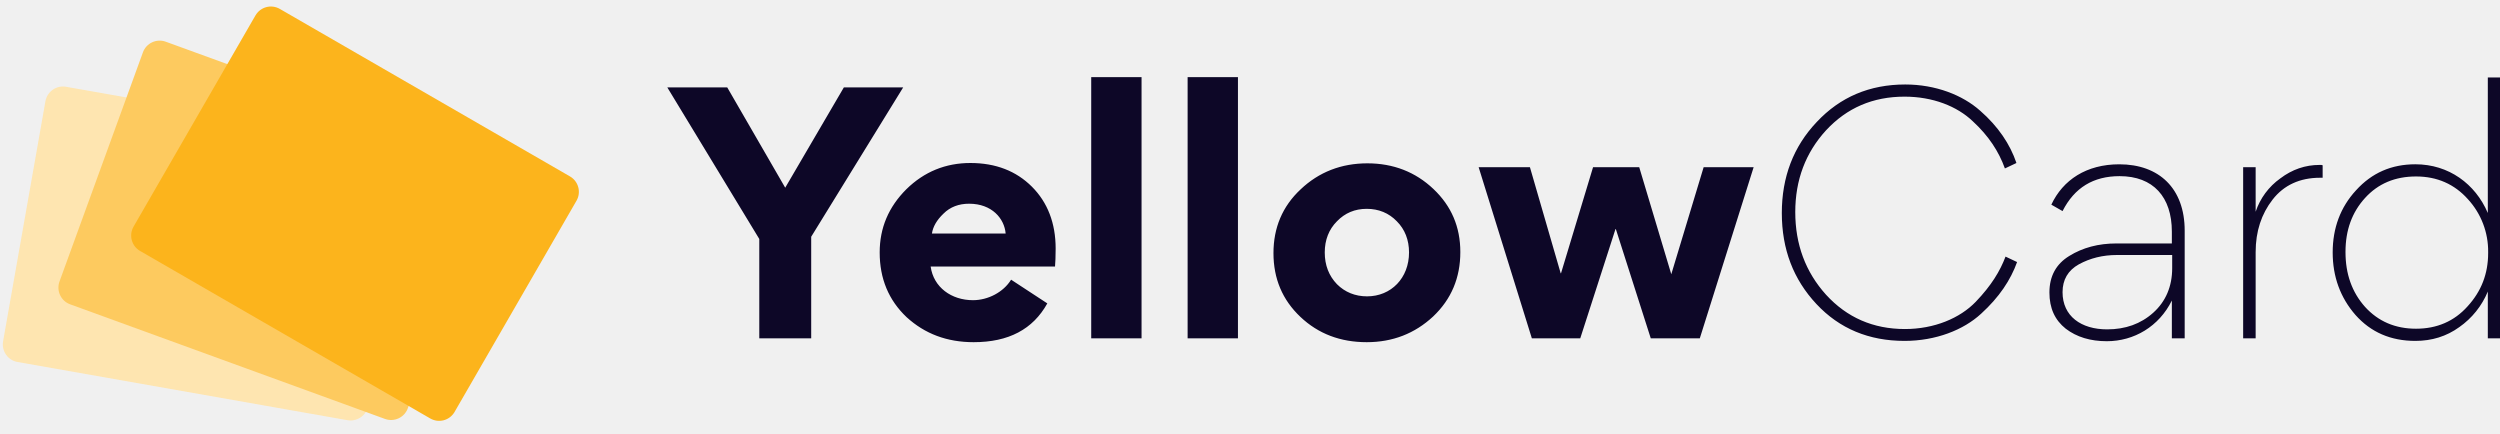
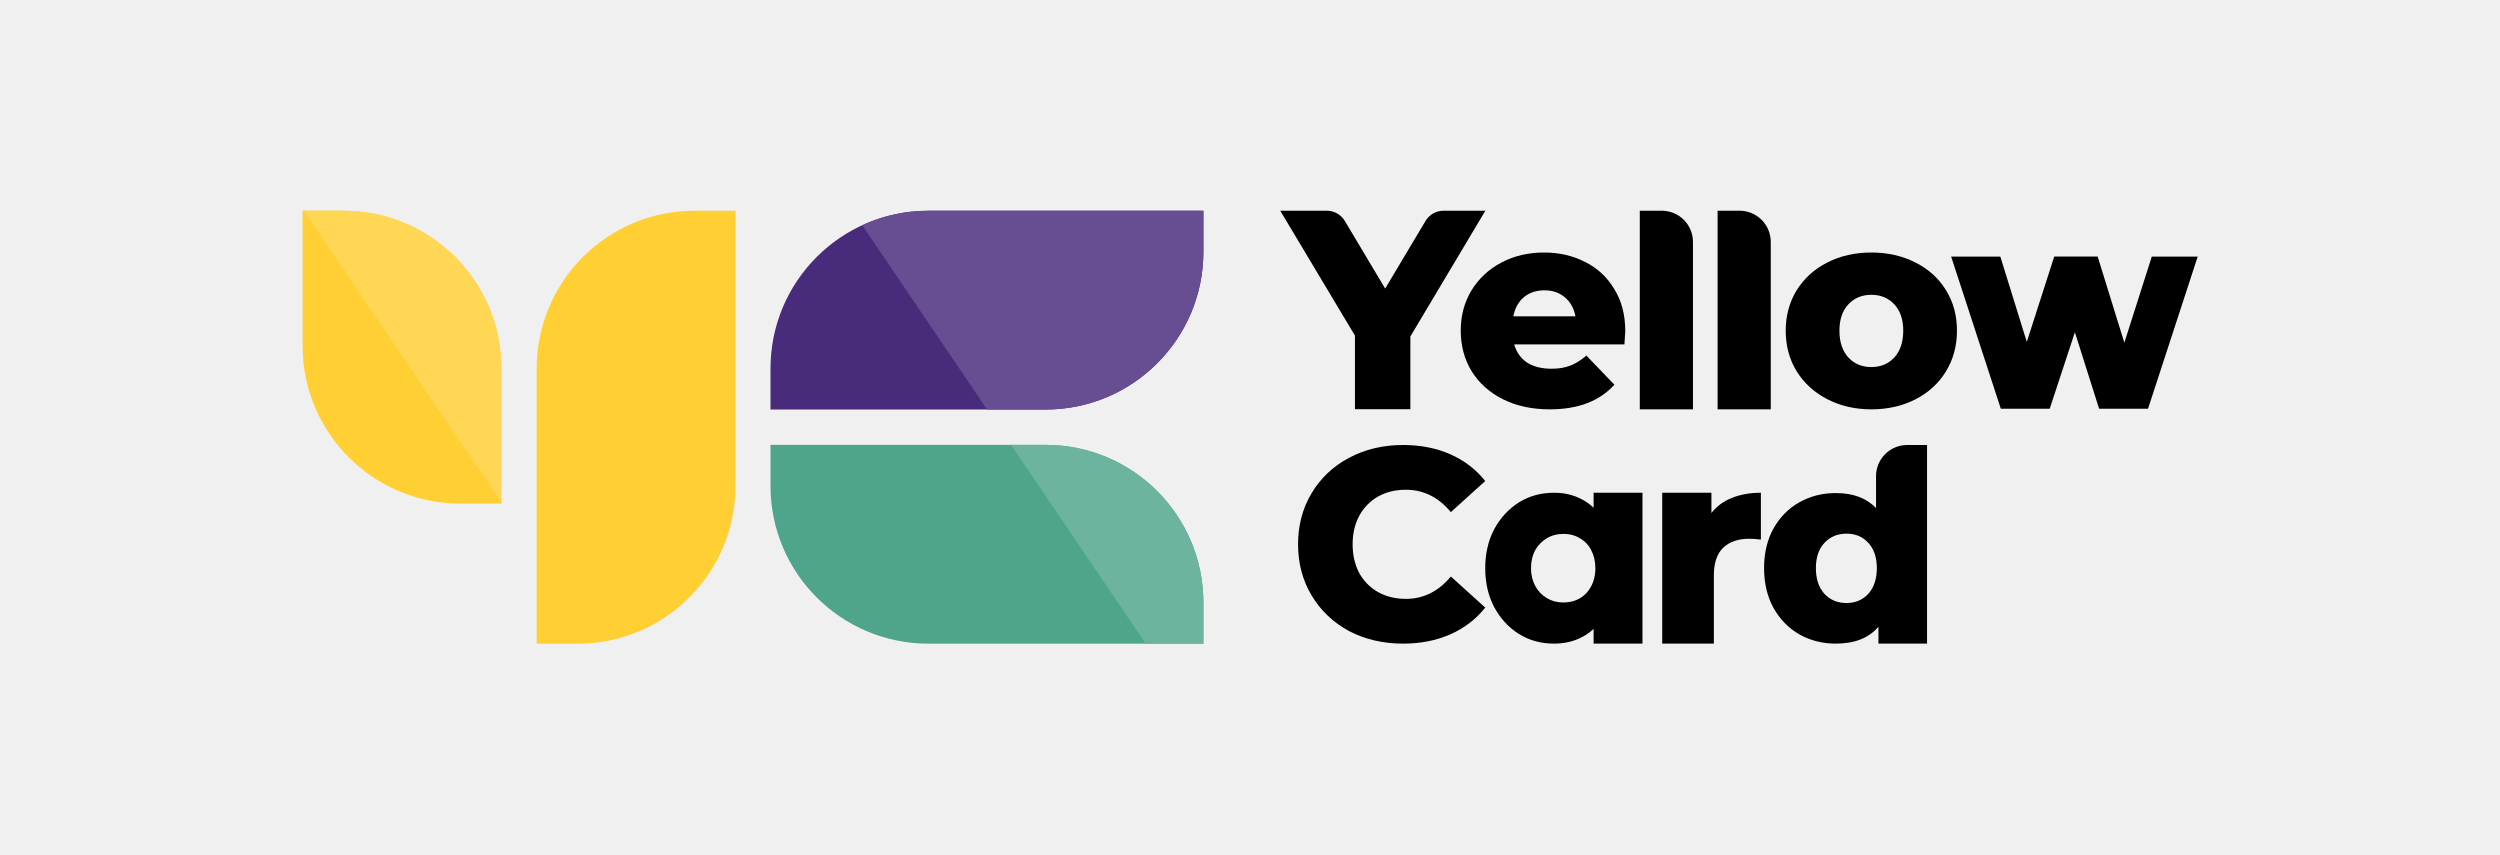
- <svg xmlns="http://www.w3.org/2000/svg" width="150" height="26" fill="none">
-   <path d="M45.556 20.3h3.116v-6.096l5.52-8.962h-3.559l-3.52 6.02-3.48-6.02h-3.596l5.52 9.096V20.3zM63.301 15.992c.02-.23.038-.596.038-1.077 0-1.52-.48-2.77-1.423-3.712-.942-.942-2.173-1.423-3.692-1.423-1.481 0-2.77.52-3.846 1.577-1.058 1.058-1.597 2.308-1.597 3.789 0 1.577.539 2.865 1.616 3.885 1.096 1 2.423 1.5 4.02 1.5 2.095 0 3.557-.77 4.422-2.327l-2.173-1.423c-.461.75-1.384 1.23-2.288 1.23-1.289 0-2.366-.769-2.539-2.019h7.462zm-7.385-1.98c.058-.405.289-.809.692-1.193.404-.404.924-.596 1.539-.596 1.365 0 2.115.884 2.192 1.788h-4.423zM68.493 4.626h-3.02V20.3h3.02V4.626zM74.277 4.626h-3.02V20.3h3.02V4.626zM76.408 15.184c0 1.539.538 2.808 1.615 3.828 1.077 1.019 2.404 1.519 3.981 1.519 1.558 0 2.885-.52 3.981-1.539 1.096-1.038 1.635-2.327 1.635-3.865 0-1.52-.539-2.77-1.616-3.789C84.927 10.318 83.6 9.8 82.042 9.8c-1.557 0-2.904.519-4 1.557-1.096 1.02-1.634 2.308-1.634 3.827zm3.077-.038c0-.75.25-1.385.73-1.866.481-.5 1.078-.75 1.789-.75.712 0 1.327.25 1.808.75.48.481.73 1.116.73 1.866 0 1.538-1.076 2.635-2.519 2.635-.711 0-1.327-.25-1.807-.731-.481-.5-.731-1.135-.731-1.904zM100.277 16.454l-1.924-6.424h-2.769l-1.923 6.366h-.02l-1.846-6.366h-3.077l3.193 10.27h2.904l2.115-6.558h.02l2.096 6.558h2.942l3.231-10.27h-3l-1.942 6.424zM120.332 15.396c-.327.865-.846 1.73-1.788 2.712-.943.98-2.481 1.634-4.25 1.634-1.904 0-3.481-.692-4.731-2.058-1.231-1.365-1.847-3.019-1.847-4.961 0-1.923.616-3.558 1.847-4.904 1.25-1.346 2.807-2.02 4.711-2.02 1.693 0 3.154.577 4.097 1.481.942.866 1.557 1.808 1.923 2.827l.692-.327c-.384-1.134-1.096-2.192-2.173-3.134-1.058-.943-2.673-1.577-4.5-1.577-2.135 0-3.904.75-5.308 2.25-1.404 1.48-2.096 3.308-2.096 5.462 0 2.173.692 3.98 2.077 5.461 1.384 1.481 3.154 2.212 5.288 2.212 1.866 0 3.539-.654 4.597-1.635 1.077-.98 1.769-2.02 2.154-3.096l-.693-.327zM131.081 20.3v-6.462c0-2.538-1.539-3.98-3.924-3.98-1.98 0-3.384.942-4.077 2.422l.673.385c.712-1.404 1.847-2.096 3.424-2.096 2.019 0 3.134 1.25 3.134 3.327v.711h-3.327c-1.077 0-2.019.25-2.827.75-.788.481-1.192 1.212-1.192 2.193 0 .942.327 1.654.981 2.173.654.5 1.481.75 2.461.75 1.635 0 3.135-.884 3.904-2.442V20.3h.77zm-.75-4.212c0 1.096-.385 2-1.135 2.674-.75.673-1.673 1-2.769 1-1.558 0-2.674-.789-2.674-2.231 0-.75.327-1.308.981-1.673.673-.366 1.423-.558 2.289-.558h3.308v.788zM139.166 9.896c-.846 0-1.634.269-2.346.807a4.01 4.01 0 0 0-1.481 2V10.03h-.75V20.3h.75v-5.173c0-1.25.346-2.289 1.019-3.154.674-.866 1.635-1.308 2.847-1.308h.154v-.75c-.039-.02-.097-.02-.193-.02zM150 20.3V4.646h-.731v8.134c-.75-1.75-2.346-2.923-4.346-2.923-1.442 0-2.616.52-3.558 1.558-.942 1.02-1.404 2.27-1.404 3.731 0 1.462.462 2.712 1.366 3.75.923 1.039 2.115 1.558 3.596 1.558.981 0 1.865-.27 2.635-.827a4.873 4.873 0 0 0 1.711-2.135V20.3H150zm-5.039-.577c-1.25 0-2.269-.442-3.057-1.308-.789-.884-1.174-1.98-1.174-3.288v-.02c0-1.288.385-2.365 1.174-3.23.788-.866 1.807-1.289 3.057-1.289 1.27 0 2.308.462 3.116 1.366a4.61 4.61 0 0 1 1.212 3.173v.057c0 1.231-.404 2.289-1.231 3.193-.808.904-1.847 1.346-3.097 1.346z" fill="#0D0727" />
-   <path d="M2.726 6.074c.103-.581.657-.97 1.238-.867l19.798 3.49c.58.103.969.658.866 1.239l-2.54 14.41c-.103.58-.657.968-1.238.866L1.052 21.72a1.068 1.068 0 0 1-.867-1.238l2.541-14.41z" fill="#FEE5B0" />
-   <path d="M8.575 3.141c.202-.555.815-.84 1.37-.639l18.89 6.876c.555.202.84.815.639 1.37l-5.005 13.749c-.201.554-.814.84-1.369.639L4.21 18.26a1.068 1.068 0 0 1-.64-1.37L8.576 3.14z" fill="#FDCA5F" />
-   <path d="M15.33.925a1.068 1.068 0 0 1 1.459-.39l17.41 10.05c.51.296.686.95.39 1.46l-7.315 12.672a1.068 1.068 0 0 1-1.46.39l-17.41-10.05a1.068 1.068 0 0 1-.39-1.46L15.328.925z" fill="#FCB41C" />
+ <svg xmlns="http://www.w3.org/2000/svg" viewBox="0 0 3927 1342" fill="none">
+   <rect fill="white" />
+   <g clip-path="url(#clip0_2_41)">
+     <path d="M843.055 578.859C843.055 441.996 954.005 331.046 1090.87 331.046H1155.3V763.232C1155.3 900.096 1044.35 1011.05 907.486 1011.05H843.055V578.859Z" fill="#FFCF33" />
+     <path d="M475.297 543.174C475.297 680.038 586.247 790.988 723.11 790.988H787.542V578.859C787.542 441.996 676.592 331.046 539.728 331.046H475.297V543.174Z" fill="#FFCF33" />
+     <path d="M787.54 789.182L477.18 331.046H539.726C676.59 331.046 787.54 441.996 787.54 578.859V789.182Z" fill="#FFD755" />
+     <path d="M1642.48 698.801C1779.35 698.801 1890.3 809.751 1890.3 946.614V1011.05H1458.11C1321.25 1011.05 1210.3 900.096 1210.3 763.232V698.801H1642.48Z" fill="#4FA58C" />
+     <path d="M1799.72 1011.05L1588.2 698.8H1642.48C1779.34 698.8 1890.29 809.75 1890.29 946.614V1011.05H1799.72Z" fill="#6CB49F" />
+     <path d="M1642.48 643.291C1779.35 643.291 1890.3 532.341 1890.3 395.478V331.046H1458.11C1321.25 331.046 1210.3 441.996 1210.3 578.86V643.291H1642.48Z" fill="#492B7C" />
+     <path d="M1550.59 643.291L1354.42 353.715C1385.97 339.163 1421.09 331.046 1458.11 331.046H1890.3V395.478C1890.3 532.341 1779.35 643.291 1642.48 643.291H1550.59Z" fill="#674E92" />
+     <path d="M3027 699V1011H2950.66V984.394C2935.76 1002.13 2913.41 1011 2883.61 1011C2862.8 1011 2843.82 1006.21 2826.67 996.641C2809.52 986.787 2795.88 972.85 2785.76 954.831C2775.92 936.812 2771 915.977 2771 892.327C2771 868.677 2775.92 847.983 2785.76 830.245C2795.88 812.226 2809.52 798.43 2826.67 788.858C2843.82 779.285 2862.8 774.499 2883.61 774.499C2910.88 774.499 2931.97 782.382 2946.87 798.149V748C2946.87 720.938 2968.81 699 2995.87 699H3027ZM2900.48 947.229C2914.25 947.229 2925.64 942.443 2934.64 932.87C2943.63 923.016 2948.13 909.501 2948.13 892.327C2948.13 875.434 2943.63 862.201 2934.64 852.628C2925.92 843.056 2914.53 838.269 2900.48 838.269C2886.42 838.269 2874.89 843.056 2865.89 852.628C2856.9 862.201 2852.4 875.434 2852.4 892.327C2852.4 909.501 2856.9 923.016 2865.89 932.87C2874.89 942.443 2886.42 947.229 2900.48 947.229Z" fill="black" />
+     <path d="M2688.29 805.829C2696.54 795.22 2707.22 787.334 2720.31 782.172C2733.69 776.724 2748.92 774 2766 774V847.552C2758.6 846.691 2752.48 846.261 2747.64 846.261C2730.27 846.261 2716.61 850.993 2706.65 860.456C2696.97 869.918 2692.13 884.399 2692.13 903.898V1011H2611V774H2688.29V805.829Z" fill="black" />
+     <path fill-rule="evenodd" clip-rule="evenodd" d="M2385.41 995.543C2401.8 1005.85 2420.36 1011 2441.07 1011C2456.23 1011 2469.99 1008.03 2482.36 1002.1C2490.35 998.268 2497.3 993.524 2503.23 987.868V1011H2580V774H2503.23V797.587C2497.11 791.685 2490 786.789 2481.89 782.899C2469.83 776.966 2456.23 774 2441.07 774C2420.36 774 2401.8 779.152 2385.41 789.457C2369.33 799.761 2356.5 813.812 2346.92 831.611C2337.64 849.409 2333 869.706 2333 892.5C2333 915.294 2337.64 935.591 2346.92 953.389C2356.5 971.188 2369.33 985.239 2385.41 995.543ZM2492.1 931.375C2482.82 941.368 2470.61 946.364 2455.45 946.364C2445.87 946.364 2437.21 944.022 2429.48 939.338C2421.75 934.654 2415.72 928.253 2411.39 920.134C2407.06 912.016 2404.9 902.804 2404.9 892.5C2404.9 881.883 2407.06 872.516 2411.39 864.397C2416.03 856.279 2422.06 850.034 2429.48 845.662C2437.21 840.978 2446.02 838.636 2455.92 838.636C2465.81 838.636 2474.47 840.978 2481.89 845.662C2489.62 850.034 2495.5 856.279 2499.52 864.397C2503.85 872.516 2506.01 881.883 2506.01 892.5C2506.01 908.113 2501.37 921.071 2492.1 931.375Z" fill="black" />
+     <path d="M2204 1011C2172.57 1011 2144.29 1004.43 2119.14 991.286C2094.29 977.857 2074.71 959.286 2060.43 935.571C2046.14 911.857 2039 885 2039 855C2039 825 2046.14 798.143 2060.43 774.429C2074.71 750.714 2094.29 732.286 2119.14 719.143C2144.29 705.714 2172.57 699 2204 699C2231.43 699 2256.14 703.857 2278.14 713.571C2300.14 723.286 2318.43 737.286 2333 755.571L2279 804.429C2259.57 781 2236 769.286 2208.29 769.286C2192 769.286 2177.43 772.857 2164.57 780C2152 787.143 2142.14 797.286 2135 810.429C2128.14 823.286 2124.71 838.143 2124.71 855C2124.71 871.857 2128.14 886.857 2135 900C2142.14 912.857 2152 922.857 2164.57 930C2177.43 937.143 2192 940.714 2208.29 940.714C2236 940.714 2259.57 929 2279 905.571L2333 954.429C2318.43 972.714 2300.14 986.714 2278.14 996.429C2256.14 1006.14 2231.43 1011 2204 1011Z" fill="black" />
+     <path fill-rule="evenodd" clip-rule="evenodd" d="M3374.14 642L3452.14 403.075H3380.01L3336.94 538.316L3294.99 403H3226.77L3183.7 537.069L3142.13 403.075H3064.87L3142.86 642H3219.7L3259.23 521.909L3297.28 642H3374.14Z" fill="black" />
+     <path d="M2939.5 643C2914.01 643 2891 637.721 2870.49 627.163C2849.98 616.605 2833.86 601.941 2822.14 583.171C2810.71 564.401 2805 543.138 2805 519.382C2805 495.92 2810.71 474.804 2822.14 456.034C2833.86 437.264 2849.83 422.746 2870.05 412.482C2890.56 401.924 2913.71 396.645 2939.5 396.645C2965.29 396.645 2988.44 401.924 3008.95 412.482C3029.46 422.746 3045.43 437.264 3056.86 456.034C3068.29 474.51 3074 495.627 3074 519.382C3074 543.138 3068.29 564.401 3056.86 583.171C3045.43 601.941 3029.46 616.605 3008.95 627.163C2988.44 637.721 2965.29 643 2939.5 643ZM2939.5 576.572C2954.15 576.572 2966.16 571.586 2975.54 561.615C2984.92 551.35 2989.61 537.272 2989.61 519.382C2989.61 501.785 2984.92 488.001 2975.54 478.03C2966.16 468.058 2954.15 463.072 2939.5 463.072C2924.85 463.072 2912.83 468.058 2903.46 478.03C2894.08 488.001 2889.39 501.785 2889.39 519.382C2889.39 537.272 2894.08 551.35 2903.46 561.615C2912.83 571.586 2924.85 576.572 2939.5 576.572Z" fill="black" />
+     <path d="M2575.78 331H2610.3C2637.36 331 2659.3 352.938 2659.3 380V643H2575.78V331Z" fill="black" />
+     <path d="M2698 331H2732.51C2759.58 331 2781.51 352.938 2781.51 380V643H2698V331Z" fill="black" />
+     <path d="M2552.98 520.262C2552.98 520.849 2552.54 527.741 2551.66 540.938H2378.48C2382 553.256 2388.74 562.788 2398.7 569.533C2408.96 575.985 2421.71 579.211 2436.94 579.211C2448.37 579.211 2458.19 577.598 2466.39 574.372C2474.89 571.146 2483.39 565.867 2491.89 558.535L2535.84 604.287C2512.69 630.096 2478.85 643 2434.31 643C2406.47 643 2382 637.721 2360.9 627.163C2339.8 616.605 2323.39 601.941 2311.67 583.171C2300.24 564.401 2294.53 543.138 2294.53 519.382C2294.53 495.92 2300.1 474.95 2311.23 456.474C2322.66 437.704 2338.34 423.04 2358.26 412.482C2378.19 401.924 2400.61 396.645 2425.52 396.645C2449.25 396.645 2470.79 401.63 2490.13 411.602C2509.47 421.28 2524.71 435.504 2535.84 454.274C2547.27 472.751 2552.98 494.747 2552.98 520.262ZM2425.95 456.034C2413.06 456.034 2402.22 459.7 2393.43 467.032C2384.93 474.364 2379.51 484.335 2377.17 496.946H2474.74C2472.4 484.335 2466.83 474.364 2458.04 467.032C2449.54 459.7 2438.85 456.034 2425.95 456.034Z" fill="black" />
+     <path d="M2215.39 528.524V642.794H2128.36V527.204L2011 331H2084.13C2095.75 331 2106.51 337.112 2112.47 347.092L2175.83 453.298L2239.19 347.092C2245.15 337.112 2255.91 331 2267.53 331H2333.19L2215.39 528.524Z" fill="black" />
+   </g>
+   <defs>
+     <clipPath id="clip0_2_41">
+       <rect width="2977" height="680" fill="white" transform="translate(475 331)" />
+     </clipPath>
+   </defs>
</svg>
